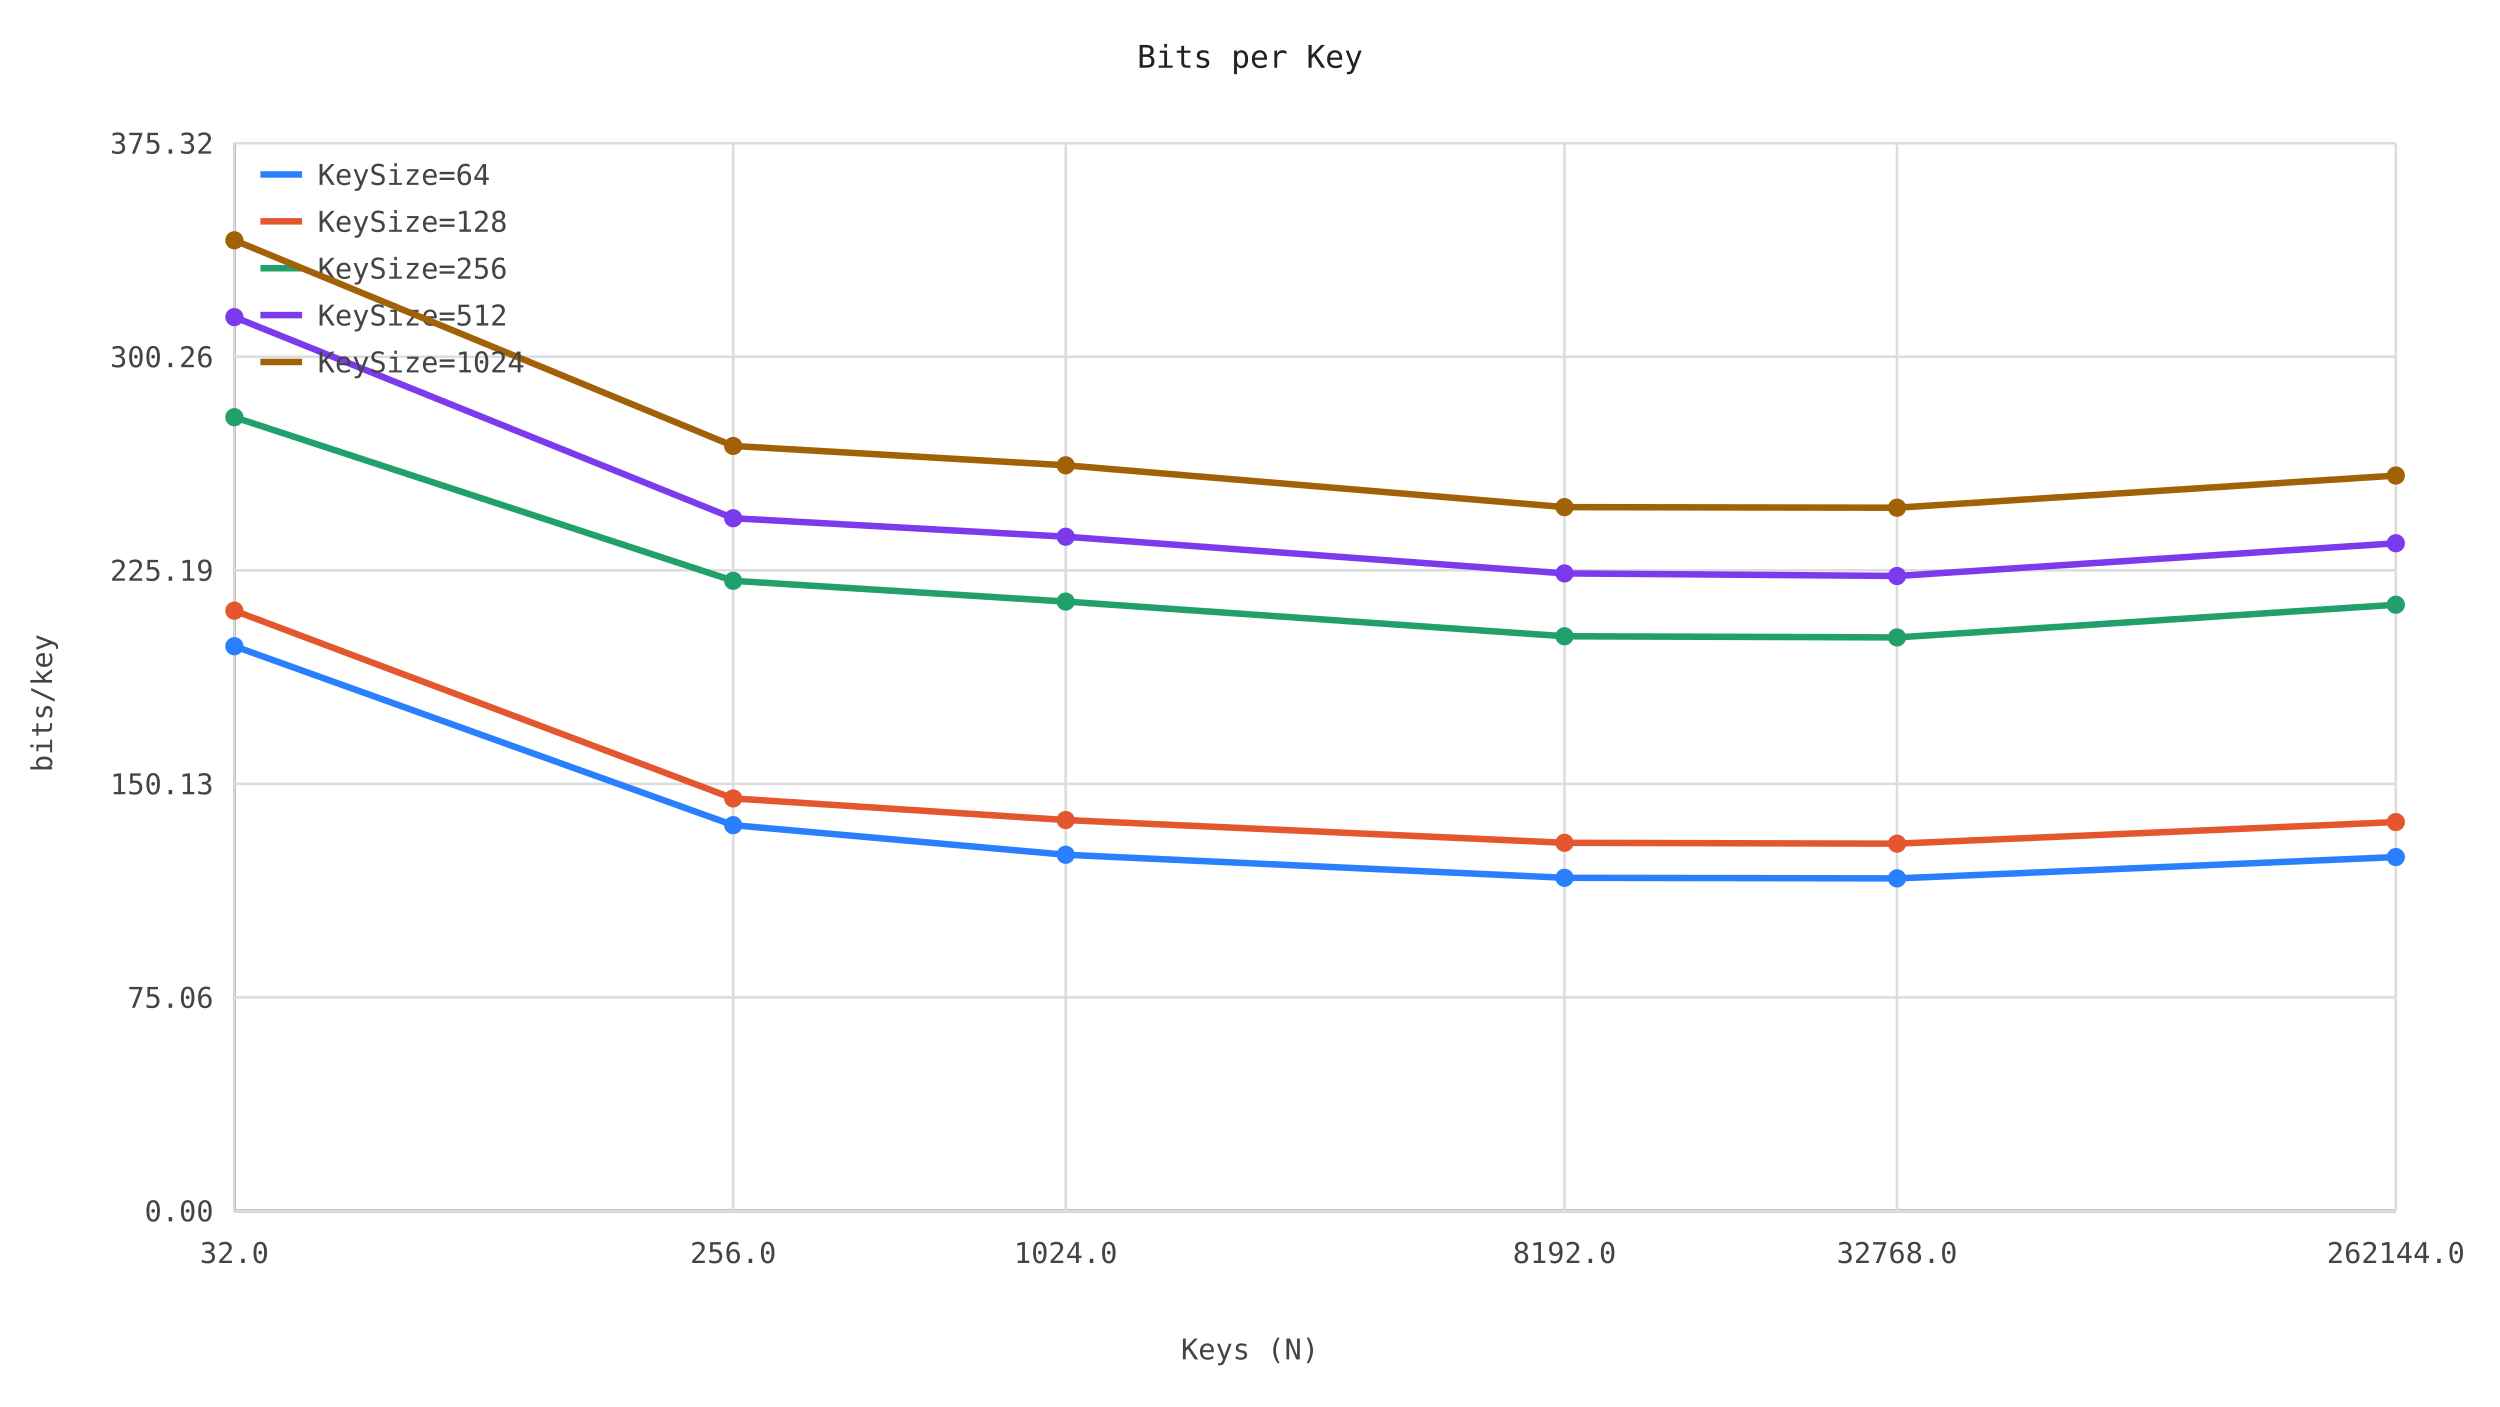
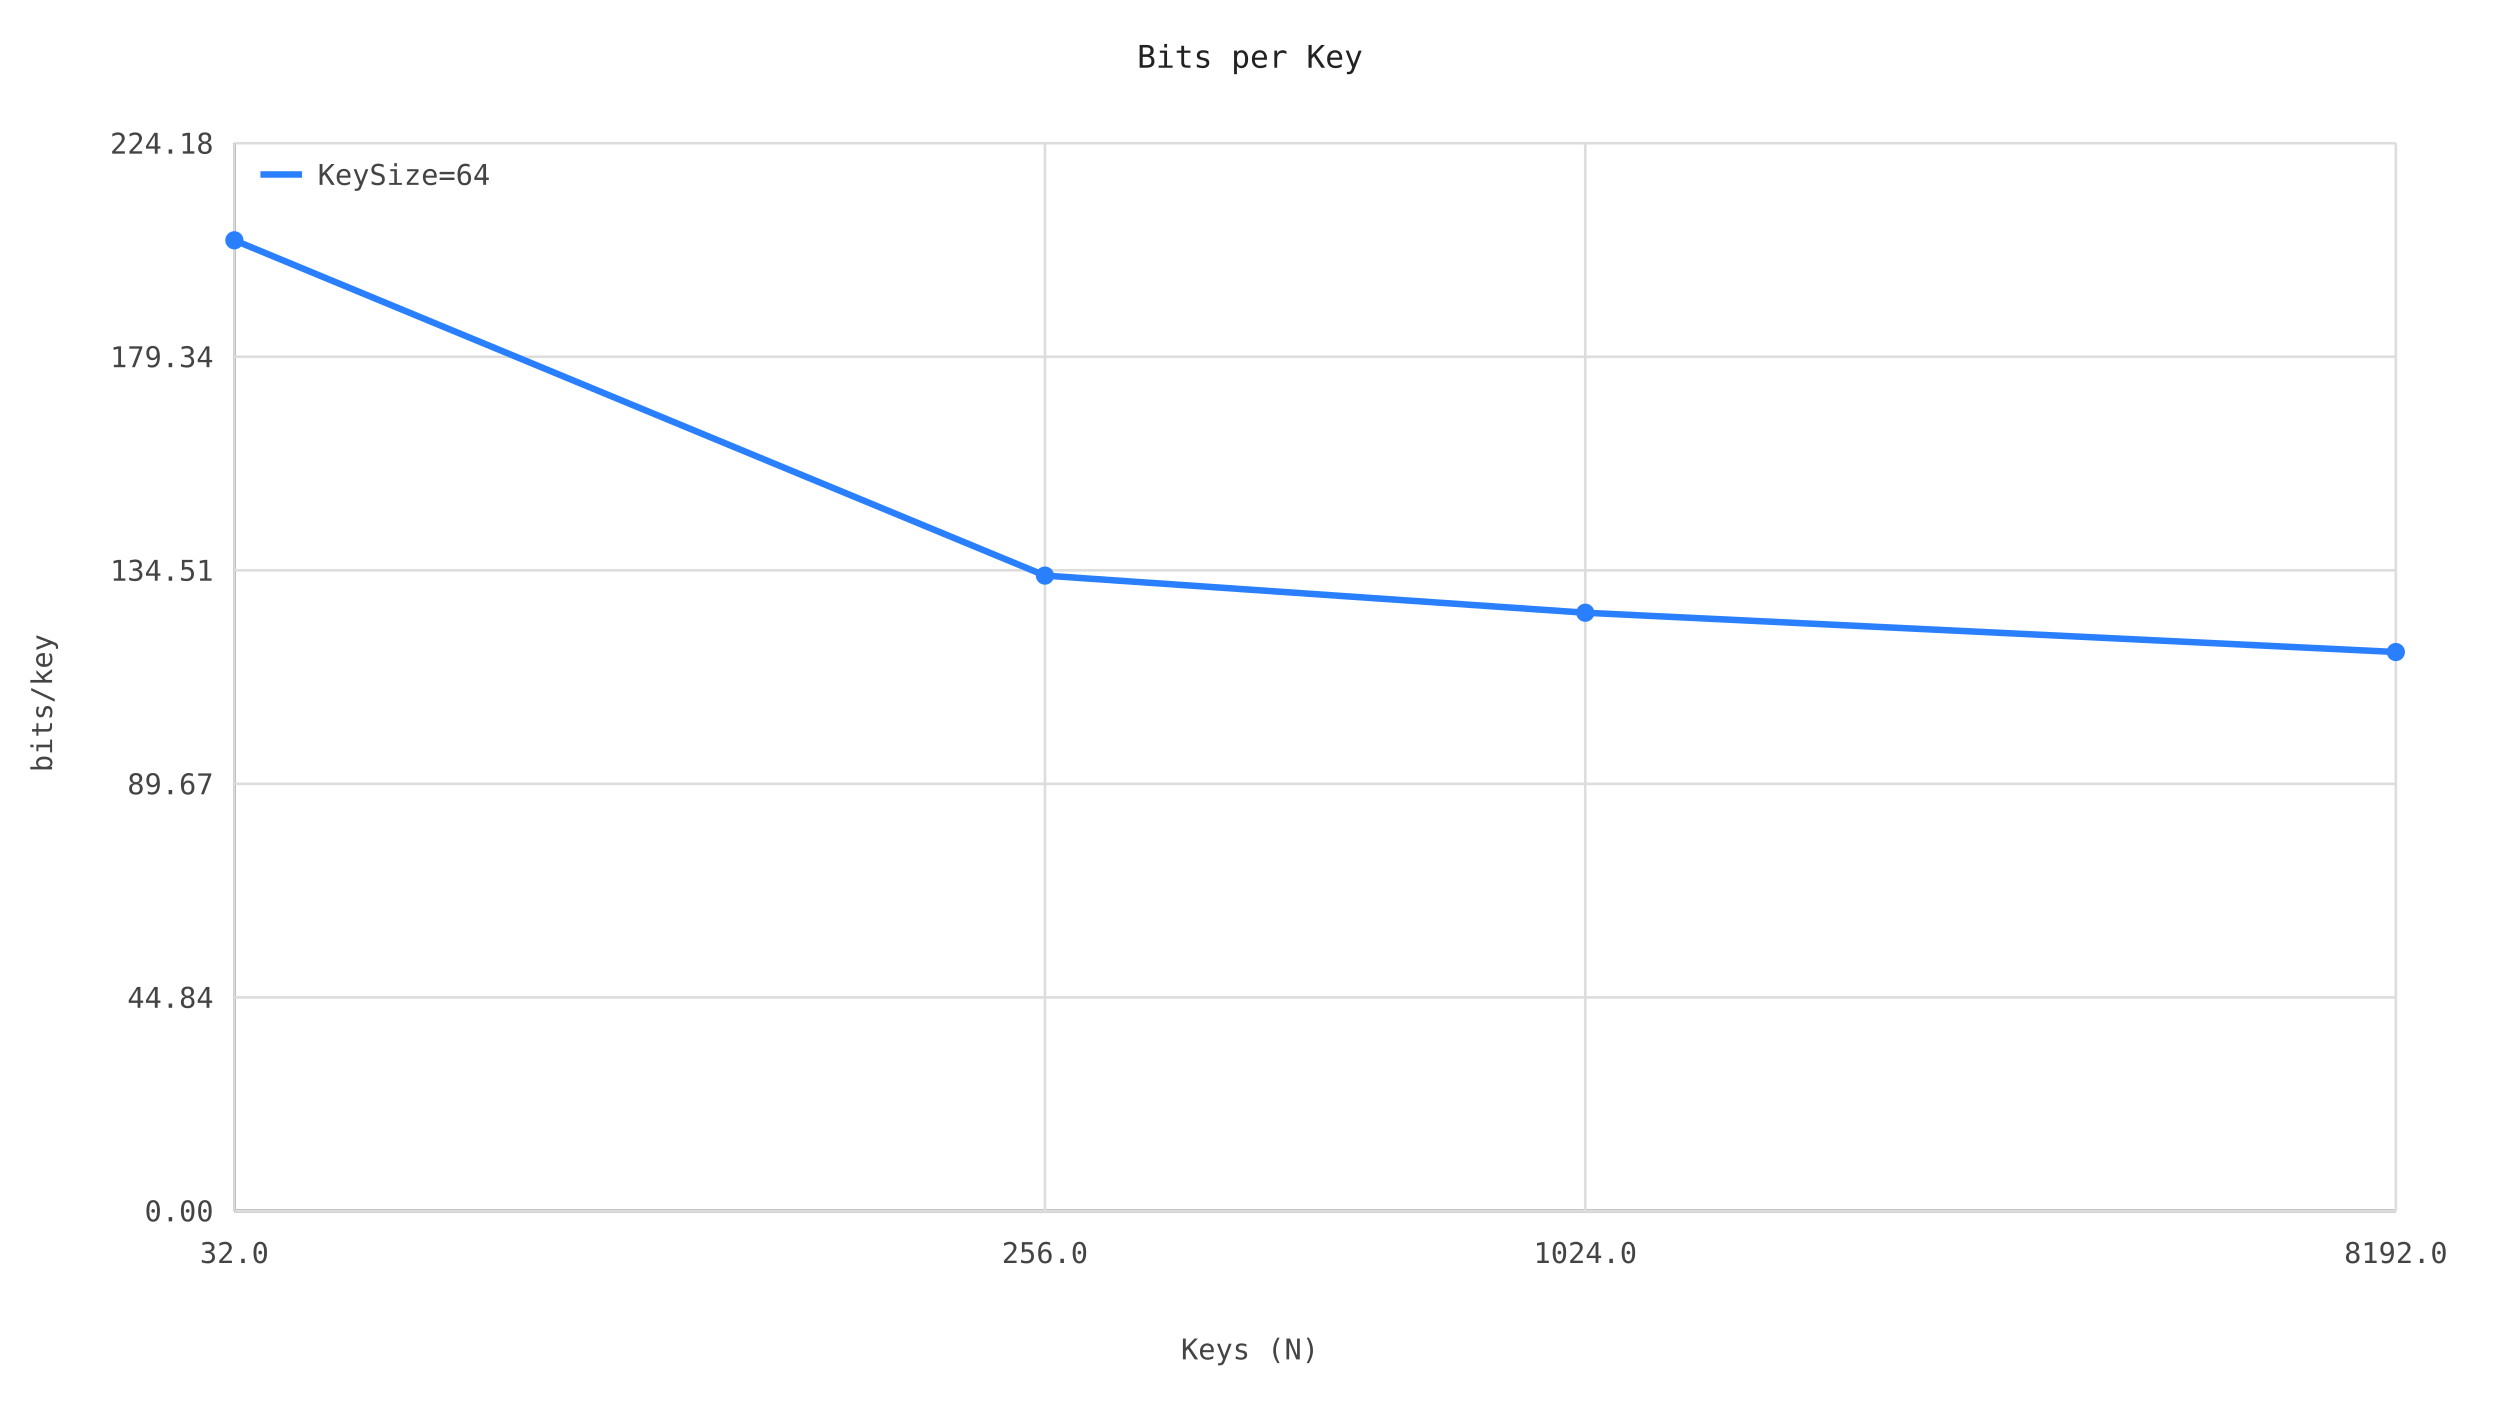
<svg xmlns="http://www.w3.org/2000/svg" width="960" height="540" viewBox="0 0 960 540">
  <style>text{font-family:Menlo,Monaco,monospace;font-size:12px;fill:#222} .axis{stroke:#333;stroke-width:1} .grid{stroke:#ddd;stroke-width:1} .label{font-size:11px;fill:#444}</style>
  <text x="480.0" y="26" text-anchor="middle">Bits per Key</text>
  <line class="axis" x1="90" y1="465" x2="920" y2="465" />
  <line class="axis" x1="90" y1="55" x2="90" y2="465" />
  <line class="grid" x1="90" y1="465.00" x2="920" y2="465.00" />
  <text class="label" x="82" y="469.00" text-anchor="end">0.00</text>
  <line class="grid" x1="90" y1="383.00" x2="920" y2="383.00" />
-   <text class="label" x="82" y="387.00" text-anchor="end">75.06</text>
+   <text class="label" x="82" y="387.00" text-anchor="end">44.84</text>
  <line class="grid" x1="90" y1="301.00" x2="920" y2="301.00" />
-   <text class="label" x="82" y="305.00" text-anchor="end">150.13</text>
+   <text class="label" x="82" y="305.00" text-anchor="end">89.67</text>
  <line class="grid" x1="90" y1="219.00" x2="920" y2="219.00" />
-   <text class="label" x="82" y="223.00" text-anchor="end">225.19</text>
+   <text class="label" x="82" y="223.00" text-anchor="end">134.51</text>
  <line class="grid" x1="90" y1="137.00" x2="920" y2="137.00" />
-   <text class="label" x="82" y="141.00" text-anchor="end">300.26</text>
+   <text class="label" x="82" y="141.00" text-anchor="end">179.34</text>
  <line class="grid" x1="90" y1="55.00" x2="920" y2="55.00" />
-   <text class="label" x="82" y="59.00" text-anchor="end">375.32</text>
+   <text class="label" x="82" y="59.00" text-anchor="end">224.18</text>
  <line class="grid" x1="90.00" y1="55" x2="90.00" y2="465" />
  <text class="label" x="90.00" y="485" text-anchor="middle">32.0</text>
-   <line class="grid" x1="281.54" y1="55" x2="281.54" y2="465" />
-   <text class="label" x="281.54" y="485" text-anchor="middle">256.0</text>
-   <line class="grid" x1="409.23" y1="55" x2="409.23" y2="465" />
-   <text class="label" x="409.23" y="485" text-anchor="middle">1024.0</text>
-   <line class="grid" x1="600.77" y1="55" x2="600.77" y2="465" />
-   <text class="label" x="600.77" y="485" text-anchor="middle">8192.0</text>
-   <line class="grid" x1="728.46" y1="55" x2="728.46" y2="465" />
-   <text class="label" x="728.46" y="485" text-anchor="middle">32768.0</text>
+   <line class="grid" x1="401.25" y1="55" x2="401.25" y2="465" />
+   <text class="label" x="401.25" y="485" text-anchor="middle">256.0</text>
+   <line class="grid" x1="608.75" y1="55" x2="608.75" y2="465" />
+   <text class="label" x="608.75" y="485" text-anchor="middle">1024.0</text>
  <line class="grid" x1="920.00" y1="55" x2="920.00" y2="465" />
-   <text class="label" x="920.00" y="485" text-anchor="middle">262144.0</text>
-   <polyline fill="none" stroke="#2a7fff" stroke-width="2.5" points="90.00,248.16 281.54,316.87 409.23,328.23 600.77,337.08 728.46,337.30 920.00,329.11" />
-   <circle cx="90.00" cy="248.16" r="3.5" fill="#2a7fff" />
-   <circle cx="281.54" cy="316.87" r="3.5" fill="#2a7fff" />
-   <circle cx="409.23" cy="328.23" r="3.5" fill="#2a7fff" />
-   <circle cx="600.77" cy="337.08" r="3.5" fill="#2a7fff" />
-   <circle cx="728.46" cy="337.30" r="3.5" fill="#2a7fff" />
-   <circle cx="920.00" cy="329.11" r="3.5" fill="#2a7fff" />
+   <text class="label" x="920.00" y="485" text-anchor="middle">8192.0</text>
+   <polyline fill="none" stroke="#2a7fff" stroke-width="2.5" points="90.00,92.27 401.25,221.03 608.75,235.29 920.00,250.38" />
+   <circle cx="90.00" cy="92.27" r="3.5" fill="#2a7fff" />
+   <circle cx="401.25" cy="221.03" r="3.5" fill="#2a7fff" />
+   <circle cx="608.75" cy="235.29" r="3.5" fill="#2a7fff" />
+   <circle cx="920.00" cy="250.38" r="3.5" fill="#2a7fff" />
  <line x1="100" y1="67" x2="116" y2="67" stroke="#2a7fff" stroke-width="2.5" />
  <text class="label" x="122" y="71">KeySize=64</text>
-   <polyline fill="none" stroke="#e4572e" stroke-width="2.5" points="90.00,234.50 281.54,306.60 409.23,314.90 600.77,323.64 728.46,323.97 920.00,315.67" />
-   <circle cx="90.00" cy="234.50" r="3.5" fill="#e4572e" />
-   <circle cx="281.54" cy="306.60" r="3.5" fill="#e4572e" />
-   <circle cx="409.23" cy="314.90" r="3.5" fill="#e4572e" />
-   <circle cx="600.77" cy="323.64" r="3.5" fill="#e4572e" />
-   <circle cx="728.46" cy="323.97" r="3.5" fill="#e4572e" />
-   <circle cx="920.00" cy="315.67" r="3.5" fill="#e4572e" />
-   <line x1="100" y1="85" x2="116" y2="85" stroke="#e4572e" stroke-width="2.5" />
-   <text class="label" x="122" y="89">KeySize=128</text>
-   <polyline fill="none" stroke="#22a06b" stroke-width="2.5" points="90.00,160.22 281.54,223.03 409.23,231.01 600.77,244.33 728.46,244.77 920.00,232.21" />
-   <circle cx="90.00" cy="160.22" r="3.5" fill="#22a06b" />
-   <circle cx="281.54" cy="223.03" r="3.5" fill="#22a06b" />
-   <circle cx="409.23" cy="231.01" r="3.5" fill="#22a06b" />
-   <circle cx="600.77" cy="244.33" r="3.5" fill="#22a06b" />
-   <circle cx="728.46" cy="244.77" r="3.5" fill="#22a06b" />
-   <circle cx="920.00" cy="232.21" r="3.5" fill="#22a06b" />
-   <line x1="100" y1="103" x2="116" y2="103" stroke="#22a06b" stroke-width="2.5" />
-   <text class="label" x="122" y="107">KeySize=256</text>
-   <polyline fill="none" stroke="#7c3aed" stroke-width="2.5" points="90.00,121.77 281.54,199.00 409.23,206.10 600.77,220.19 728.46,221.18 920.00,208.61" />
-   <circle cx="90.00" cy="121.77" r="3.5" fill="#7c3aed" />
-   <circle cx="281.54" cy="199.00" r="3.5" fill="#7c3aed" />
-   <circle cx="409.23" cy="206.10" r="3.5" fill="#7c3aed" />
-   <circle cx="600.77" cy="220.19" r="3.5" fill="#7c3aed" />
-   <circle cx="728.46" cy="221.18" r="3.5" fill="#7c3aed" />
-   <circle cx="920.00" cy="208.61" r="3.5" fill="#7c3aed" />
-   <line x1="100" y1="121" x2="116" y2="121" stroke="#7c3aed" stroke-width="2.5" />
-   <text class="label" x="122" y="125">KeySize=512</text>
-   <polyline fill="none" stroke="#a16207" stroke-width="2.5" points="90.00,92.27 281.54,171.25 409.23,178.68 600.77,194.74 728.46,194.96 920.00,182.61" />
-   <circle cx="90.00" cy="92.27" r="3.5" fill="#a16207" />
-   <circle cx="281.54" cy="171.25" r="3.5" fill="#a16207" />
-   <circle cx="409.23" cy="178.68" r="3.5" fill="#a16207" />
-   <circle cx="600.77" cy="194.74" r="3.5" fill="#a16207" />
-   <circle cx="728.46" cy="194.96" r="3.5" fill="#a16207" />
-   <circle cx="920.00" cy="182.61" r="3.5" fill="#a16207" />
-   <line x1="100" y1="139" x2="116" y2="139" stroke="#a16207" stroke-width="2.5" />
-   <text class="label" x="122" y="143">KeySize=1024</text>
  <text class="label" x="480.0" y="522" text-anchor="middle">Keys (N)</text>
  <text class="label" transform="translate(20,270.0) rotate(-90)" text-anchor="middle">bits/key</text>
</svg>
